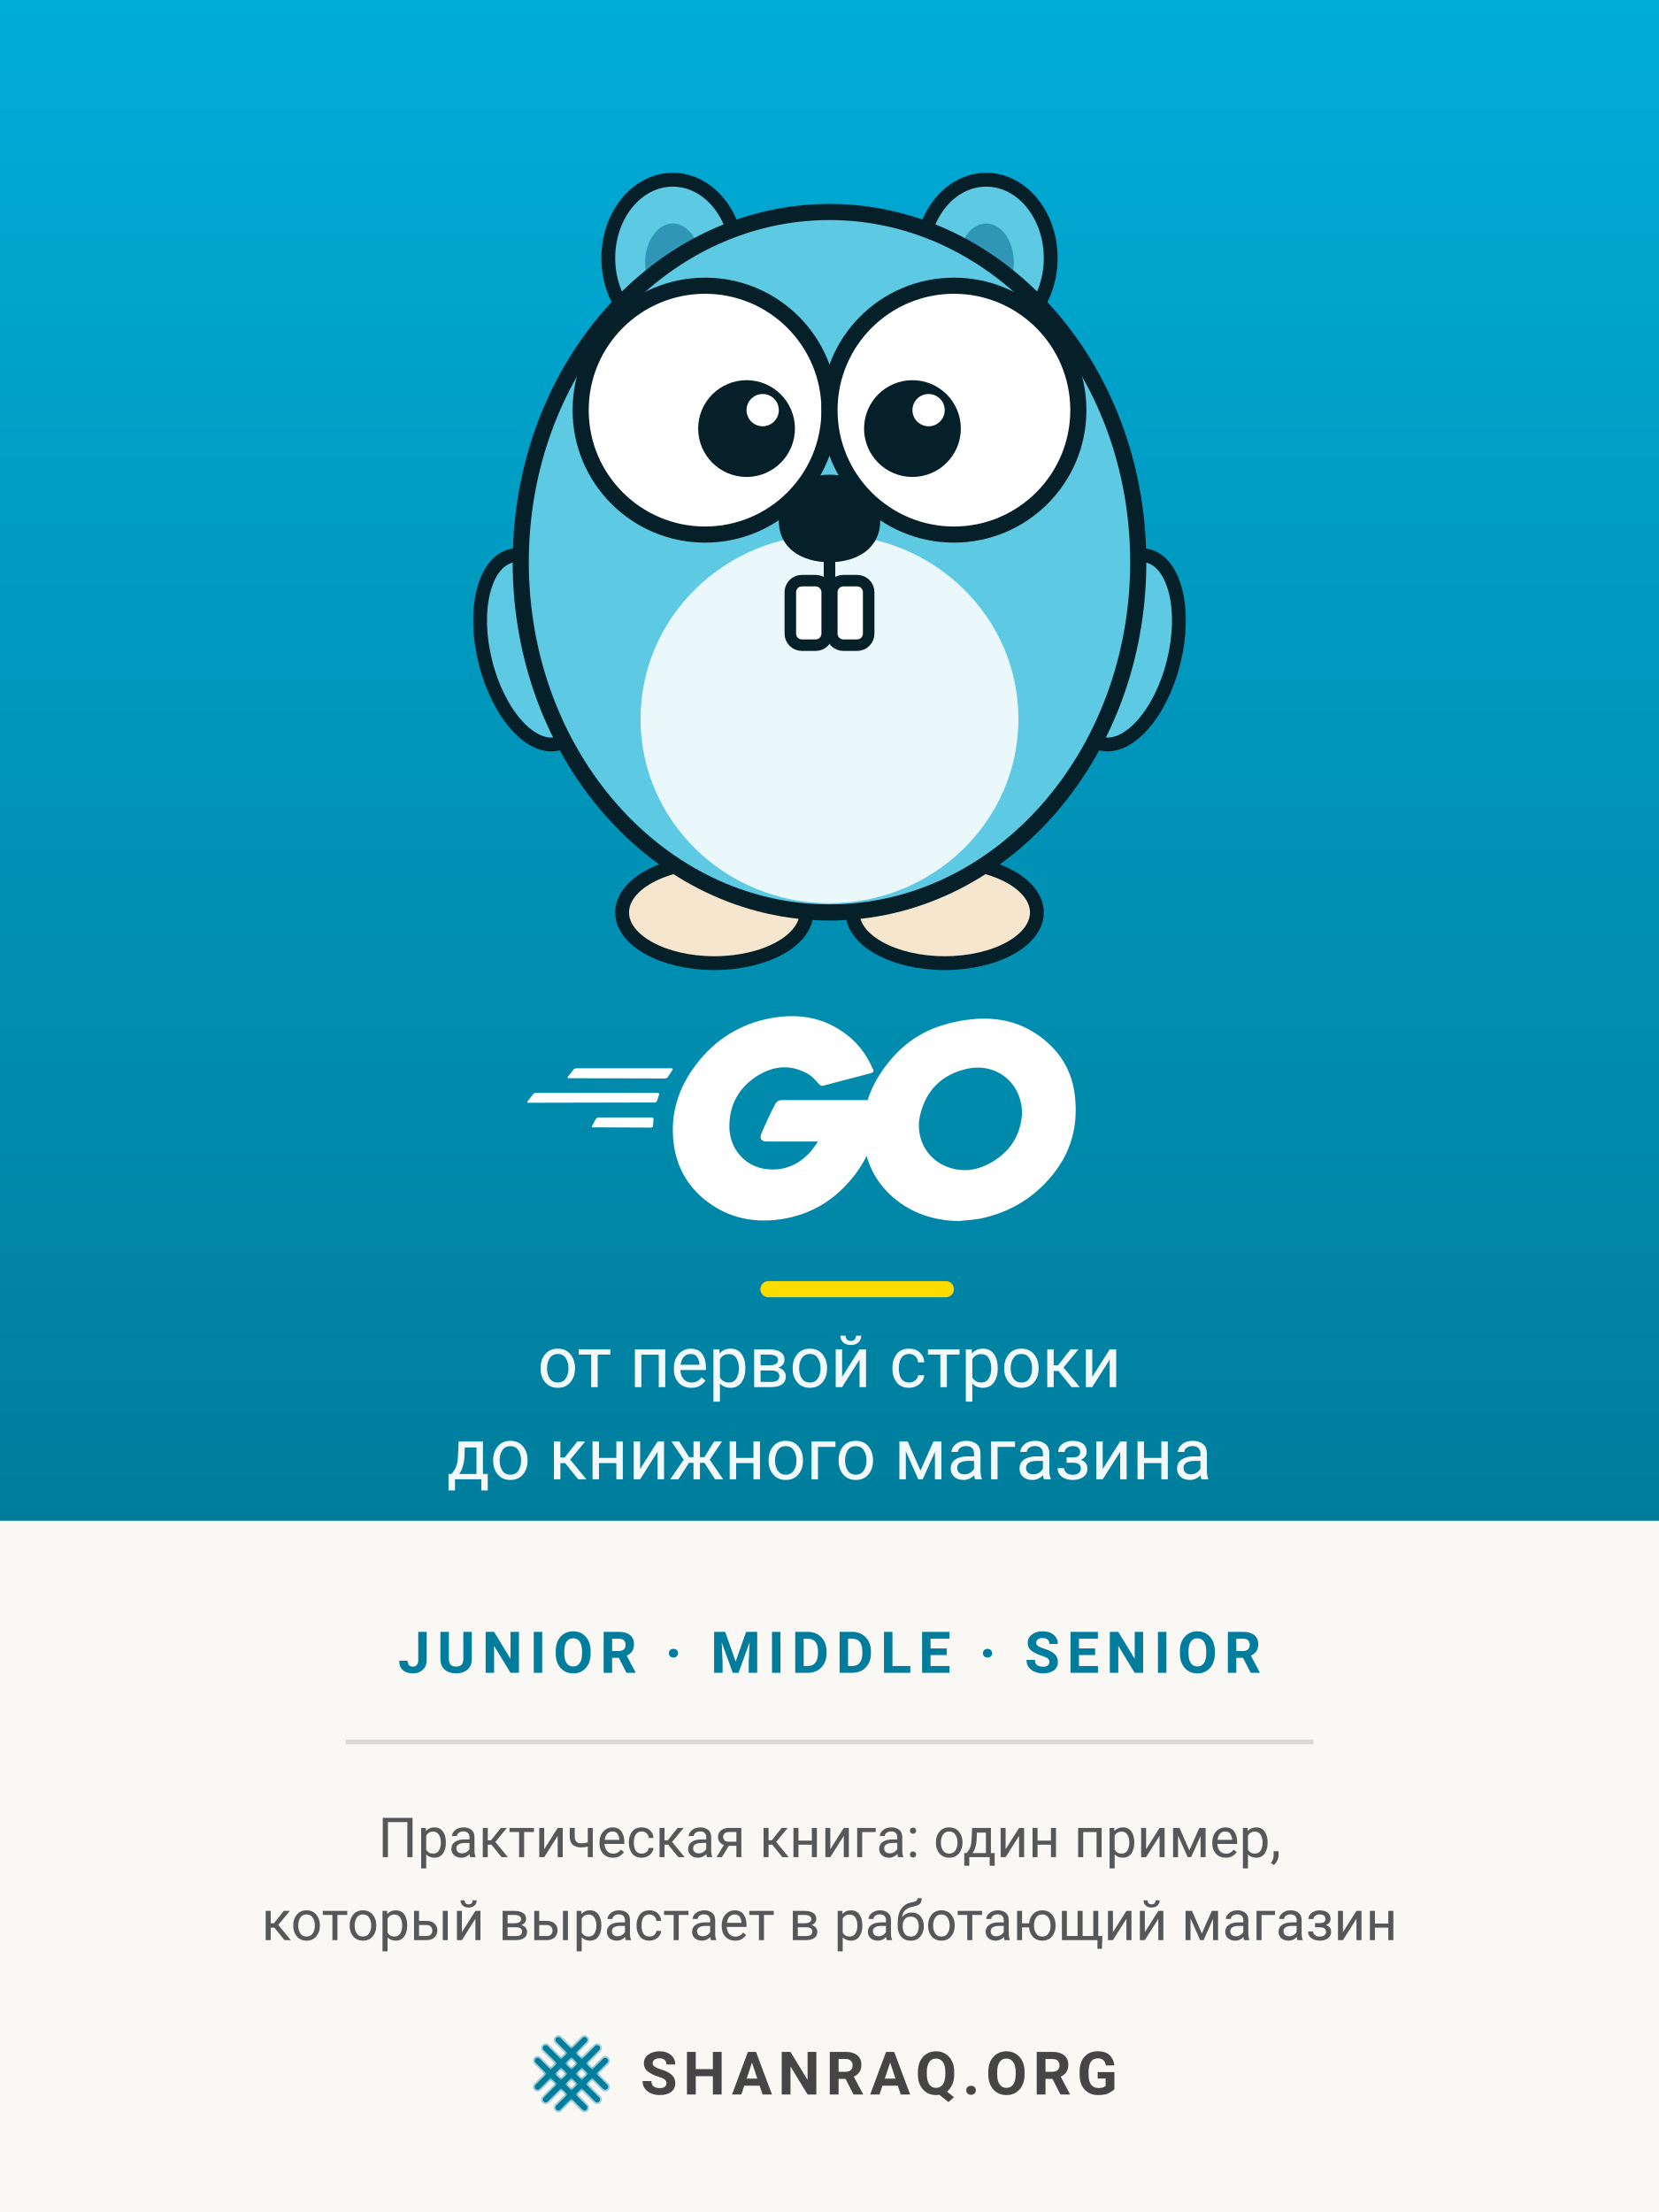
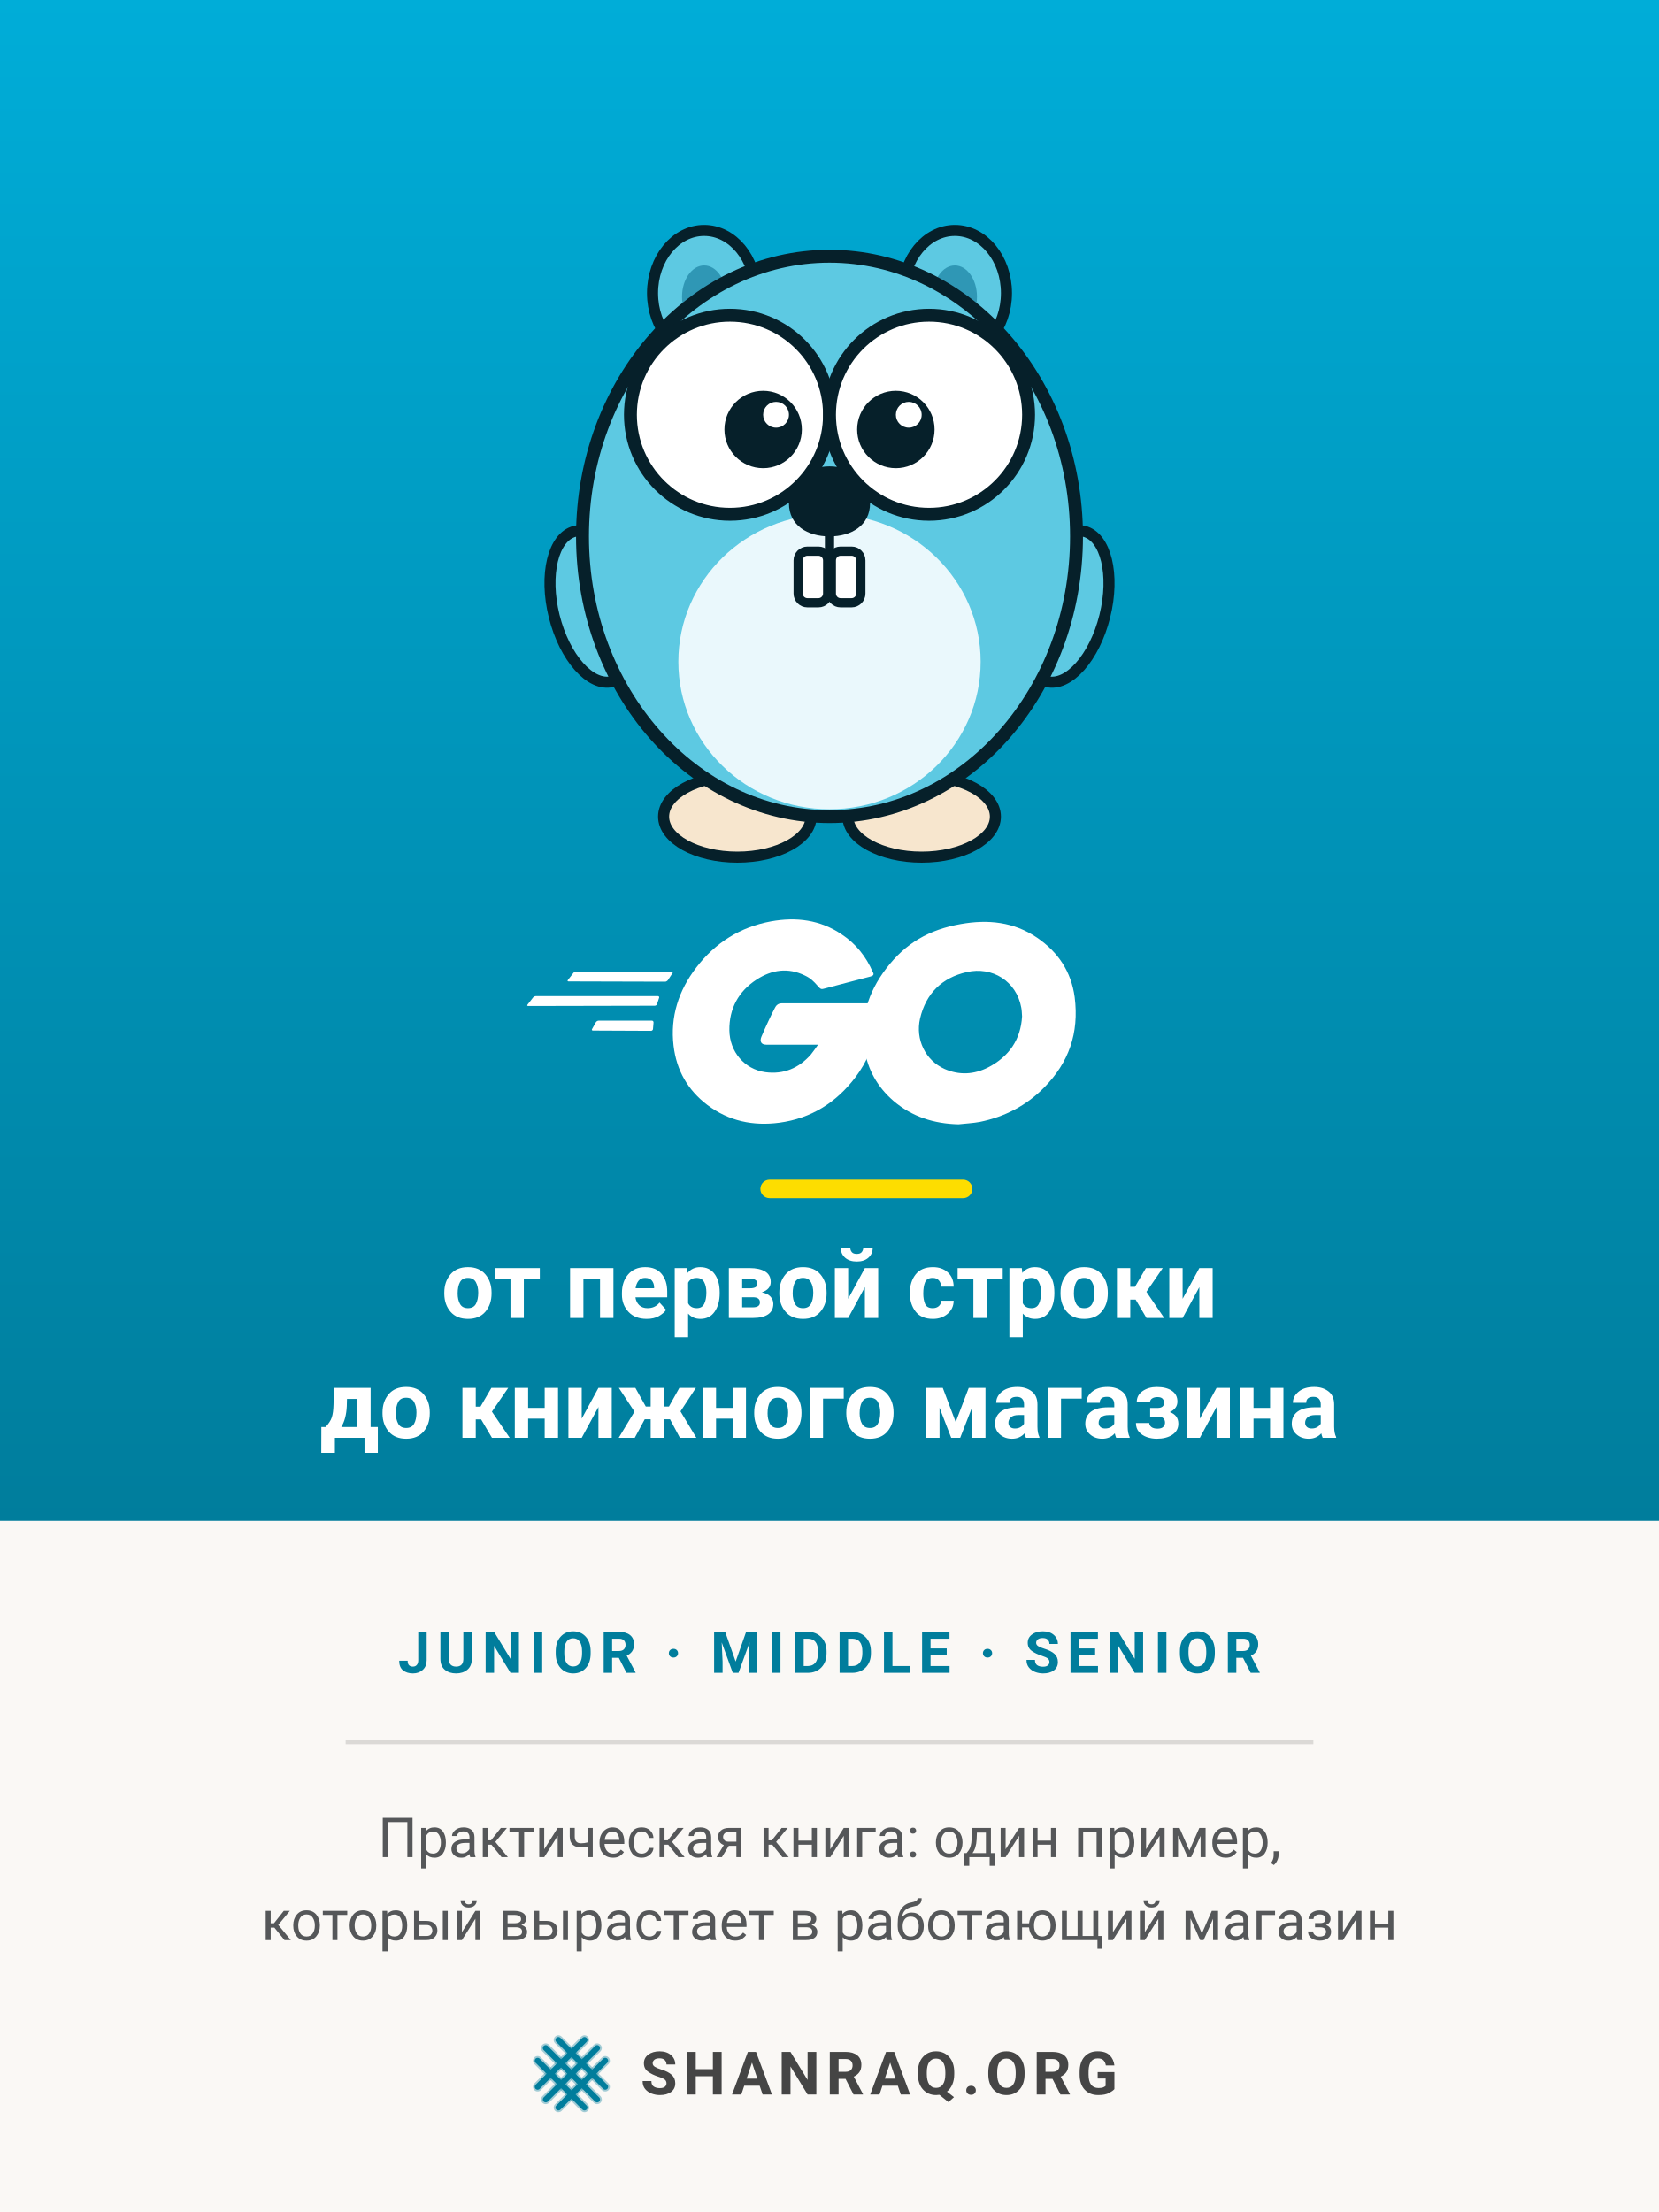
<svg xmlns="http://www.w3.org/2000/svg" viewBox="0 0 720 960" width="720" height="960" role="img" aria-label="Go: от первой строки до книжного магазина">
  <defs>
    <linearGradient id="field" x1="0" y1="0" x2="0" y2="1">
      <stop offset="0%" stop-color="#00ADD8" />
      <stop offset="100%" stop-color="#007D9C" />
    </linearGradient>
  </defs>
  <rect width="720" height="960" fill="#FAF8F5" />
  <rect x="0" y="0" width="720" height="660" fill="url(#field)" />
-   <g transform="translate(0,-18)" stroke="#06202A" stroke-linecap="round" stroke-linejoin="round">
+   <g transform="translate(360,236) scale(0.8) translate(-360,-266)" stroke="#06202A" stroke-linecap="round" stroke-linejoin="round">
    <ellipse cx="292" cy="130" rx="28" ry="34" fill="#5DC9E2" stroke-width="6" />
    <ellipse cx="428" cy="130" rx="28" ry="34" fill="#5DC9E2" stroke-width="6" />
    <ellipse cx="292" cy="132" rx="12" ry="17" fill="#2F97B5" stroke="none" />
    <ellipse cx="428" cy="132" rx="12" ry="17" fill="#2F97B5" stroke="none" />
    <ellipse cx="310" cy="414" rx="40" ry="22" fill="#F7E6CE" stroke-width="6" />
    <ellipse cx="410" cy="414" rx="40" ry="22" fill="#F7E6CE" stroke-width="6" />
    <ellipse cx="232" cy="300" rx="22" ry="42" fill="#5DC9E2" stroke-width="6" transform="rotate(-14 232 300)" />
    <ellipse cx="488" cy="300" rx="22" ry="42" fill="#5DC9E2" stroke-width="6" transform="rotate(14 488 300)" />
    <ellipse cx="360" cy="262" rx="134" ry="152" fill="#5DC9E2" stroke-width="7" />
    <ellipse cx="360" cy="330" rx="82" ry="80" fill="#EAF8FC" stroke="none" />
    <circle cx="306" cy="196" r="54" fill="#FFFFFF" stroke-width="7" />
    <circle cx="414" cy="196" r="54" fill="#FFFFFF" stroke-width="7" />
    <circle cx="324" cy="204" r="21" fill="#06202A" stroke="none" />
    <circle cx="396" cy="204" r="21" fill="#06202A" stroke="none" />
    <circle cx="331" cy="196" r="7" fill="#FFFFFF" stroke="none" />
    <circle cx="403" cy="196" r="7" fill="#FFFFFF" stroke="none" />
    <path d="M338 244c0-12 10-20 22-20s22 8 22 20-10 18-22 18-22-6-22-18z" fill="#06202A" stroke="none" />
    <path d="M360 262v8" stroke-width="5" />
    <rect x="343" y="270" width="16" height="28" rx="5" fill="#FFFFFF" stroke-width="5" />
    <rect x="361" y="270" width="16" height="28" rx="5" fill="#FFFFFF" stroke-width="5" />
  </g>
-   <g transform="translate(228,440) scale(1.159)" fill="#FFFFFF" fill-rule="evenodd">
+   <g transform="translate(228,398) scale(1.159)" fill="#FFFFFF" fill-rule="evenodd">
    <path d="m16.2 24.1c-.4 0-.5-.2-.3-.5l2.1-2.7c.2-.3.7-.5 1.1-.5h35.7c.4 0 .5.3.3.6l-1.7 2.6c-.2.3-.7.6-1 .6z" />
    <path d="m1.1 33.3c-.4 0-.5-.2-.3-.5l2.1-2.7c.2-.3.7-.5 1.1-.5h45.6c.4 0 .6.3.5.6l-.8 2.4c-.1.4-.5.6-.9.6z" />
    <path d="m25.3 42.5c-.4 0-.5-.3-.3-.6l1.4-2.5c.2-.3.6-.6 1-.6h20c.4 0 .6.3.6.7l-.2 2.4c0 .4-.4.7-.7.7z" />
    <g transform="translate(55)">
      <path d="m74.1 22.3c-6.3 1.6-10.6 2.8-16.8 4.4-1.5.4-1.6.5-2.9-1-1.5-1.7-2.6-2.8-4.7-3.8-6.3-3.1-12.4-2.2-18.1 1.5-6.8 4.4-10.3 10.9-10.2 19 .1 8 5.6 14.6 13.5 15.7 6.8.9 12.5-1.5 17-6.6.9-1.1 1.7-2.3 2.7-3.7-3.6 0-8.1 0-19.3 0-2.1 0-2.6-1.3-1.9-3 1.3-3.1 3.7-8.3 5.1-10.9.3-.6 1-1.6 2.5-1.6h36.4c-.2 2.7-.2 5.4-.6 8.1-1.1 7.2-3.8 13.8-8.2 19.6-7.2 9.5-16.6 15.4-28.5 17-9.8 1.3-18.9-.6-26.9-6.6-7.4-5.6-11.6-13-12.7-22.2-1.3-10.9 1.9-20.7 8.5-29.3 7.1-9.3 16.5-15.2 28-17.3 9.4-1.7 18.4-.6 26.5 4.9 5.3 3.5 9.1 8.3 11.6 14.1.6.9.2 1.4-1 1.7z" />
      <path d="m107.2 77.6c-9.1-.2-17.4-2.8-24.4-8.8-5.9-5.1-9.6-11.6-10.8-19.3-1.8-11.3 1.3-21.3 8.1-30.2 7.3-9.6 16.1-14.6 28-16.7 10.2-1.8 19.8-.8 28.5 5.1 7.9 5.4 12.8 12.7 14.1 22.3 1.7 13.5-2.2 24.5-11.5 33.9-6.6 6.7-14.7 10.9-24 12.8-2.7.5-5.4.6-8 .9zm23.8-40.4c-.1-1.3-.1-2.3-.3-3.3-1.8-9.9-10.9-15.5-20.4-13.3-9.3 2.1-15.3 8-17.5 17.4-1.8 7.8 2 15.7 9.2 18.9 5.5 2.4 11 2.1 16.3-.6 7.9-4.1 12.2-10.5 12.7-19.1z" fill-rule="nonzero" />
    </g>
  </g>
-   <rect x="330" y="556" width="84" height="7" rx="3.5" fill="#FDDD00" />
-   <text x="360" y="602" text-anchor="middle" fill="#FFFFFF" fill-opacity="0.95" font-family="-apple-system, 'Segoe UI', Roboto, 'Helvetica Neue', Arial, sans-serif" font-size="31">от первой строки</text>
-   <text x="360" y="642" text-anchor="middle" fill="#FFFFFF" fill-opacity="0.95" font-family="-apple-system, 'Segoe UI', Roboto, 'Helvetica Neue', Arial, sans-serif" font-size="31">до книжного магазина</text>
+   <rect x="330" y="512" width="92" height="8" rx="4" fill="#FDDD00" />
+   <text x="360" y="572" text-anchor="middle" fill="#FFFFFF" font-family="-apple-system, 'Segoe UI', Roboto, 'Helvetica Neue', Arial, sans-serif" font-size="41" font-weight="600">от первой строки</text>
+   <text x="360" y="624" text-anchor="middle" fill="#FFFFFF" font-family="-apple-system, 'Segoe UI', Roboto, 'Helvetica Neue', Arial, sans-serif" font-size="41" font-weight="600">до книжного магазина</text>
  <text x="360" y="726" text-anchor="middle" fill="#007D9C" font-family="-apple-system, 'Segoe UI', Roboto, Arial, sans-serif" font-size="25" font-weight="700" letter-spacing="3">JUNIOR · MIDDLE · SENIOR</text>
  <line x1="150" y1="756" x2="570" y2="756" stroke="#DBD9D6" stroke-width="2" />
  <text x="360" y="806" text-anchor="middle" fill="#555759" font-family="-apple-system, 'Segoe UI', Roboto, Arial, sans-serif" font-size="24">Практическая книга: один пример,</text>
  <text x="360" y="842" text-anchor="middle" fill="#555759" font-family="-apple-system, 'Segoe UI', Roboto, Arial, sans-serif" font-size="24">который вырастает в работающий магазин</text>
  <g transform="translate(230,882)">
    <g transform="scale(0.09)" fill="none" stroke="#007D9C" stroke-linecap="round">
      <g stroke-opacity="0.35" stroke-width="45">
        <line x1="76" y1="76" x2="324" y2="324" />
        <line x1="137" y1="37" x2="363" y2="263" />
        <line x1="37" y1="137" x2="263" y2="363" />
        <line x1="76" y1="324" x2="324" y2="76" />
        <line x1="137" y1="363" x2="363" y2="137" />
        <line x1="37" y1="263" x2="263" y2="37" />
      </g>
      <g stroke-width="28">
        <line x1="76" y1="76" x2="324" y2="324" />
        <line x1="137" y1="37" x2="363" y2="263" />
        <line x1="37" y1="137" x2="263" y2="363" />
        <line x1="76" y1="324" x2="324" y2="76" />
        <line x1="137" y1="363" x2="363" y2="137" />
        <line x1="37" y1="263" x2="263" y2="37" />
      </g>
    </g>
  </g>
  <text x="278" y="909" fill="#454545" font-family="-apple-system, 'Segoe UI', Roboto, 'Helvetica Neue', Arial, sans-serif" font-size="26" font-weight="700" letter-spacing="2.5">SHANRAQ.ORG</text>
</svg>
